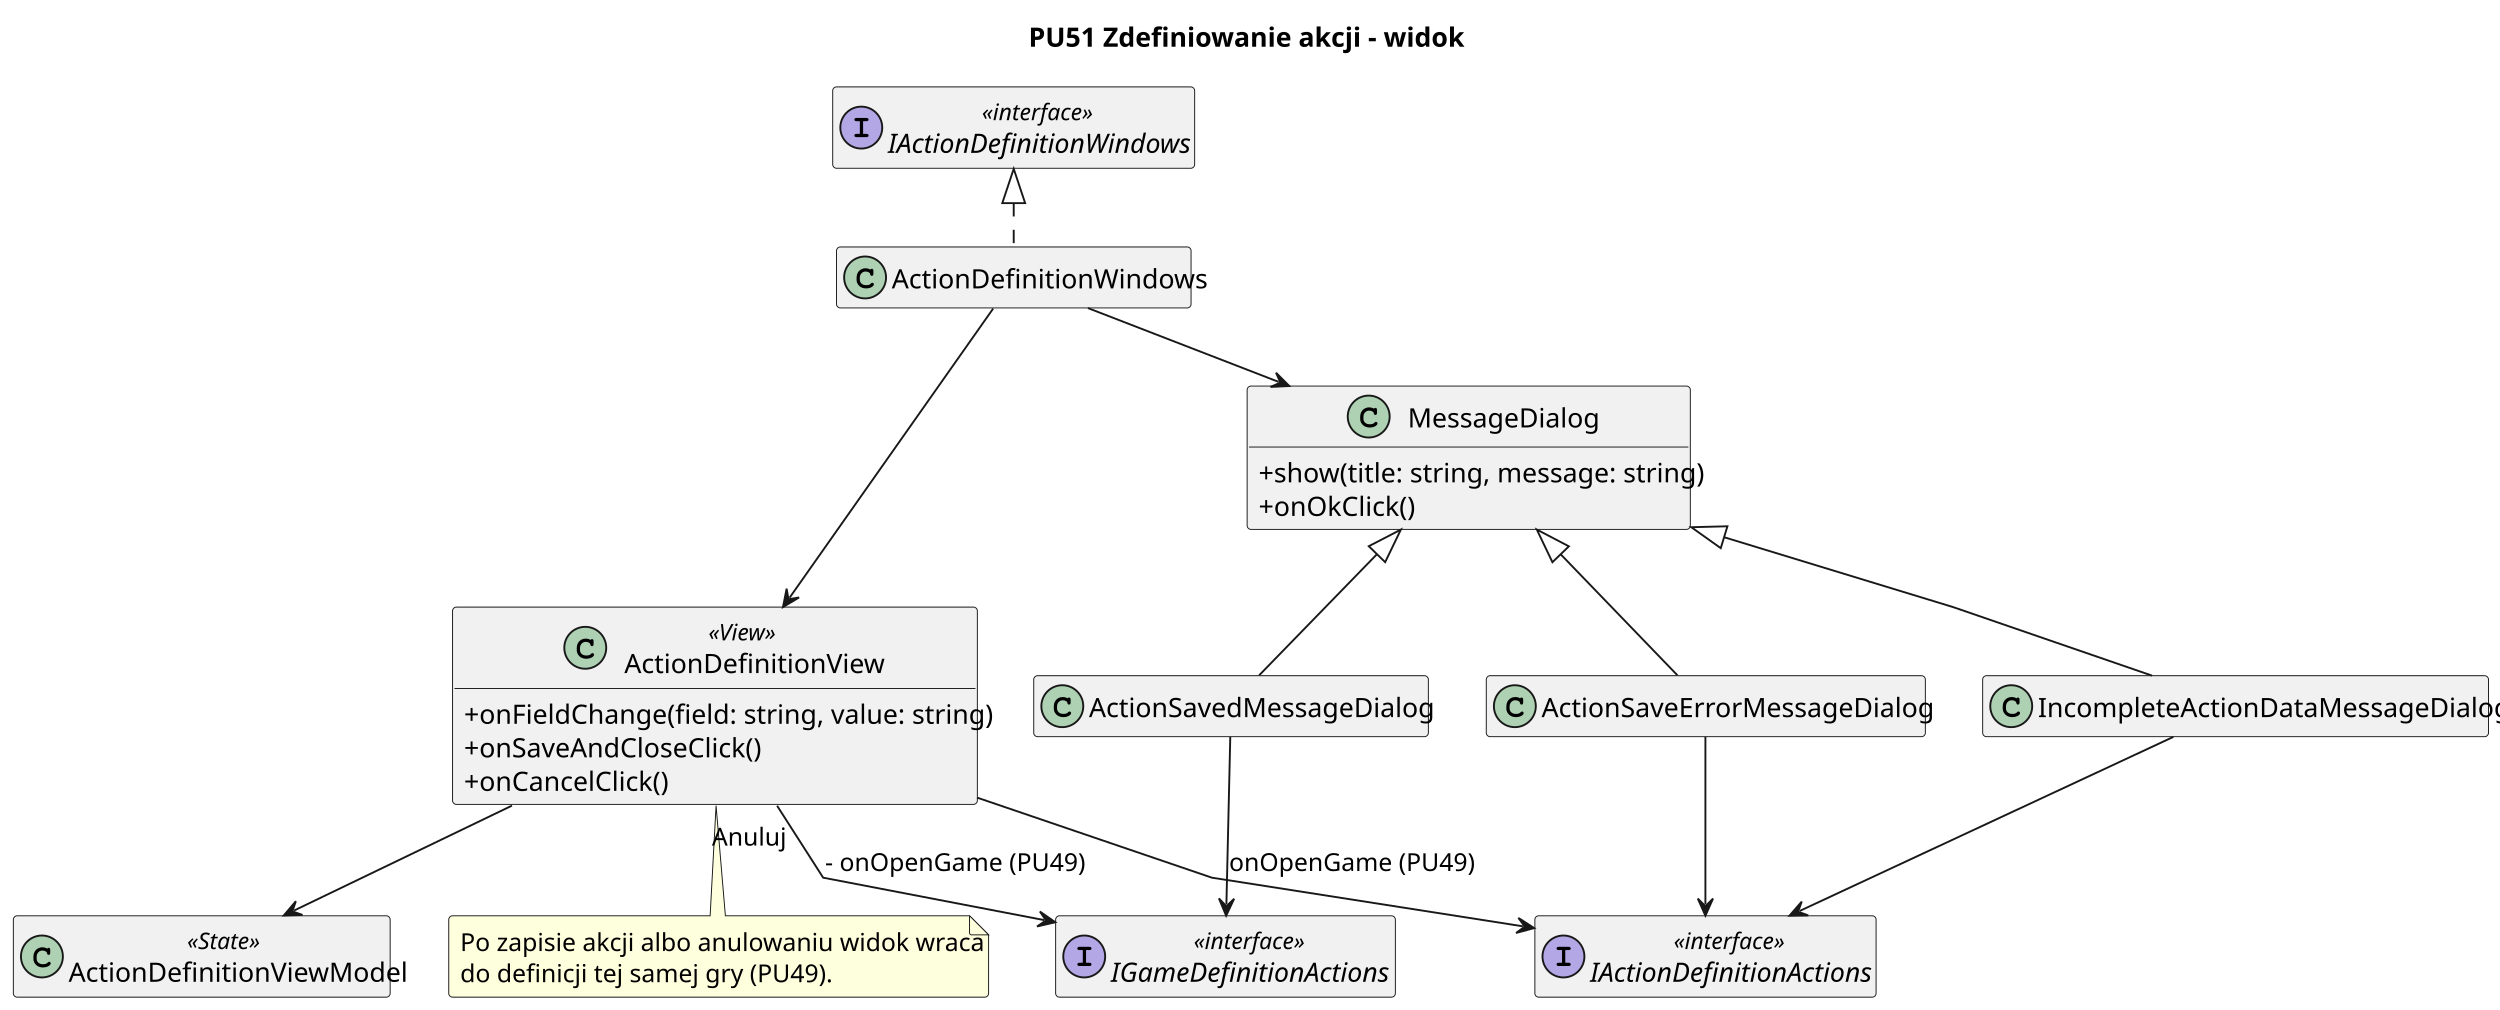
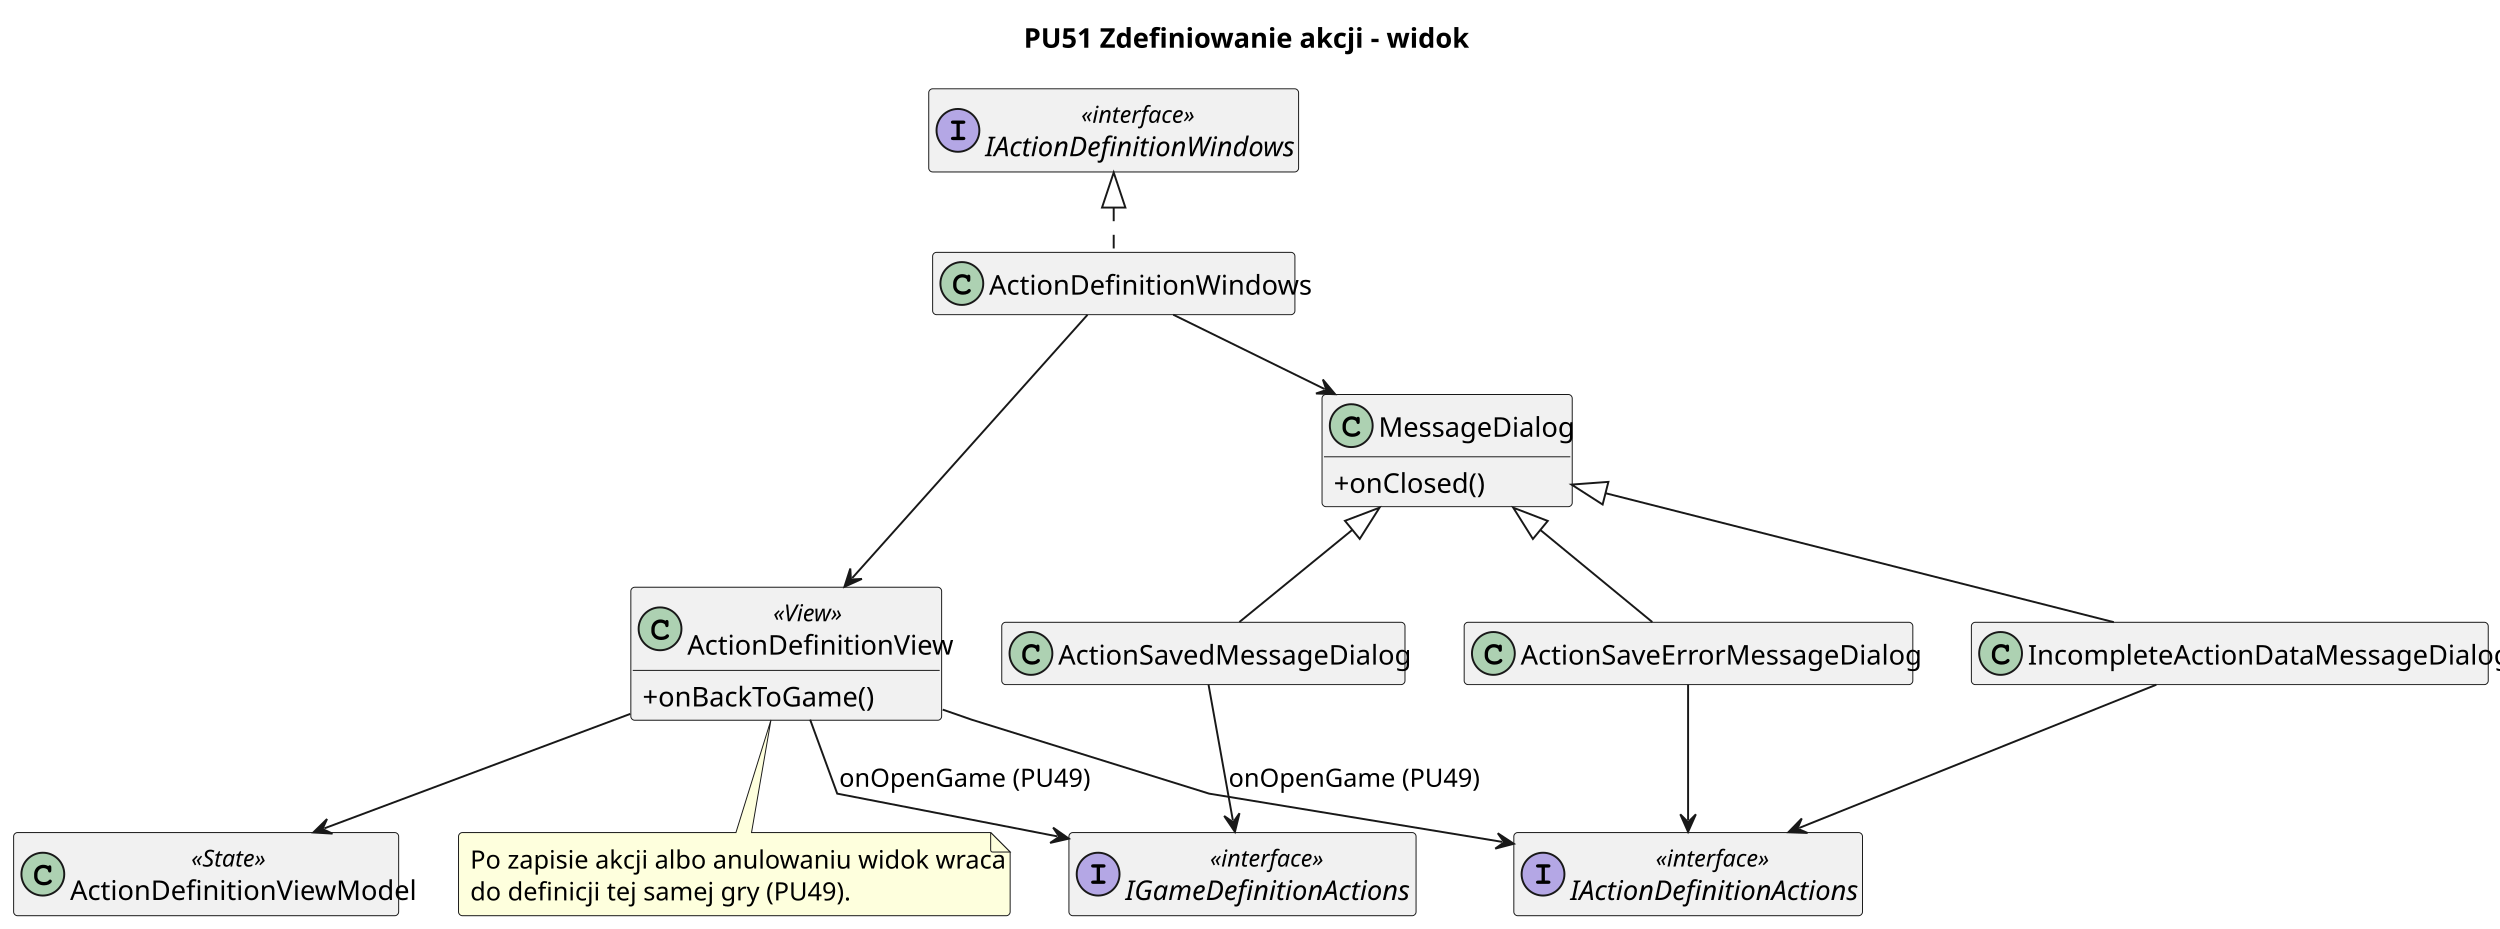
- <svg xmlns="http://www.w3.org/2000/svg" contentStyleType="text/css" data-diagram-type="CLASS" height="530px" preserveAspectRatio="none" style="width:1312px;height:530px;background:#FFFFFF;" version="1.1" viewBox="0 0 1312 530" width="1312px" zoomAndPan="magnify">
+ <svg xmlns="http://www.w3.org/2000/svg" contentStyleType="text/css" data-diagram-type="CLASS" height="477px" preserveAspectRatio="none" style="width:1284px;height:477px;background:#FFFFFF;" version="1.1" viewBox="0 0 1284 477" width="1284px" zoomAndPan="magnify">
  <defs />
  <g>
    <g class="title" data-source-line="13">
-       <text fill="#000000" font-family="sans-serif" font-size="14" font-weight="bold" lengthAdjust="spacing" textLength="219.386" x="539.788" y="24.533">PU51 Zdefiniowanie akcji - widok</text>
+       <text fill="#000000" font-family="sans-serif" font-size="14" font-weight="bold" lengthAdjust="spacing" textLength="219.386" x="525.788" y="24.533">PU51 Zdefiniowanie akcji - widok</text>
    </g>
    <g class="entity" data-qualified-name="ActionDefinitionView" data-source-line="15" id="ent0002">
-       <rect fill="#F1F1F1" height="103.531" rx="2" ry="2" style="stroke:#181818;stroke-width:0.5;" width="275.416" x="237.5" y="318.609" />
-       <ellipse cx="307.148" cy="339.961" fill="#ADD1B2" rx="11" ry="11" style="stroke:#181818;stroke-width:1;" />
-       <path d="M309.914,335.836 Q310.07,335.617 310.257,335.508 Q310.445,335.398 310.664,335.398 Q311.039,335.398 311.273,335.664 Q311.507,335.914 311.507,336.523 L311.507,337.977 Q311.507,338.586 311.273,338.852 Q311.039,339.117 310.664,339.117 Q310.32,339.117 310.117,338.914 Q309.914,338.727 309.804,338.211 Q309.757,337.852 309.57,337.664 Q309.242,337.289 308.632,337.07 Q308.023,336.852 307.398,336.852 Q306.632,336.852 305.992,337.18 Q305.367,337.508 304.867,338.258 Q304.382,339.008 304.382,340.039 L304.382,341.133 Q304.382,342.367 305.273,343.195 Q306.164,344.008 307.757,344.008 Q308.695,344.008 309.351,343.758 Q309.742,343.602 310.164,343.164 Q310.429,342.898 310.57,342.82 Q310.726,342.742 310.929,342.742 Q311.257,342.742 311.507,343.008 Q311.773,343.258 311.773,343.602 Q311.773,343.945 311.429,344.352 Q310.929,344.93 310.132,345.258 Q309.054,345.711 307.757,345.711 Q306.242,345.711 305.039,345.086 Q304.054,344.586 303.367,343.523 Q302.679,342.445 302.679,341.164 L302.679,340.008 Q302.679,338.68 303.289,337.539 Q303.914,336.383 305.007,335.773 Q306.101,335.148 307.335,335.148 Q308.07,335.148 308.71,335.32 Q309.367,335.477 309.914,335.836 Z " fill="#000000" />
-       <text fill="#000000" font-family="sans-serif" font-size="12" font-style="italic" lengthAdjust="spacing" textLength="39.357" x="371.779" y="336.066">«View»</text>
-       <text fill="#000000" font-family="sans-serif" font-size="14" lengthAdjust="spacing" textLength="127.62" x="327.648" y="353.236">ActionDefinitionView</text>
-       <line style="stroke:#181818;stroke-width:0.5;" x1="238.5" x2="511.916" y1="361.312" y2="361.312" />
-       <text fill="#000000" font-family="sans-serif" font-size="14" lengthAdjust="spacing" textLength="263.416" x="243.5" y="379.846">+onFieldChange(field: string, value: string)</text>
-       <text fill="#000000" font-family="sans-serif" font-size="14" lengthAdjust="spacing" textLength="156.017" x="243.5" y="397.455">+onSaveAndCloseClick()</text>
-       <text fill="#000000" font-family="sans-serif" font-size="14" lengthAdjust="spacing" textLength="106.982" x="243.5" y="415.065">+onCancelClick()</text>
+       <rect fill="#F1F1F1" height="68.312" rx="2" ry="2" style="stroke:#181818;stroke-width:0.5;" width="159.62" x="324" y="301.609" />
+       <ellipse cx="339" cy="322.961" fill="#ADD1B2" rx="11" ry="11" style="stroke:#181818;stroke-width:1;" />
+       <path d="M341.766,318.836 Q341.922,318.617 342.109,318.508 Q342.297,318.398 342.516,318.398 Q342.891,318.398 343.125,318.664 Q343.359,318.914 343.359,319.523 L343.359,320.977 Q343.359,321.586 343.125,321.852 Q342.891,322.117 342.516,322.117 Q342.172,322.117 341.969,321.914 Q341.766,321.727 341.656,321.211 Q341.609,320.852 341.422,320.664 Q341.094,320.289 340.484,320.07 Q339.875,319.852 339.25,319.852 Q338.484,319.852 337.844,320.18 Q337.219,320.508 336.719,321.258 Q336.234,322.008 336.234,323.039 L336.234,324.133 Q336.234,325.367 337.125,326.195 Q338.016,327.008 339.609,327.008 Q340.547,327.008 341.203,326.758 Q341.594,326.602 342.016,326.164 Q342.281,325.898 342.422,325.82 Q342.578,325.742 342.781,325.742 Q343.109,325.742 343.359,326.008 Q343.625,326.258 343.625,326.602 Q343.625,326.945 343.281,327.352 Q342.781,327.93 341.984,328.258 Q340.906,328.711 339.609,328.711 Q338.094,328.711 336.891,328.086 Q335.906,327.586 335.219,326.523 Q334.531,325.445 334.531,324.164 L334.531,323.008 Q334.531,321.68 335.141,320.539 Q335.766,319.383 336.859,318.773 Q337.953,318.148 339.188,318.148 Q339.922,318.148 340.562,318.32 Q341.219,318.477 341.766,318.836 Z " fill="#000000" />
+       <text fill="#000000" font-family="sans-serif" font-size="12" font-style="italic" lengthAdjust="spacing" textLength="39.357" x="397.131" y="319.066">«View»</text>
+       <text fill="#000000" font-family="sans-serif" font-size="14" lengthAdjust="spacing" textLength="127.62" x="353" y="336.236">ActionDefinitionView</text>
+       <line style="stroke:#181818;stroke-width:0.5;" x1="325" x2="482.62" y1="344.312" y2="344.312" />
+       <text fill="#000000" font-family="sans-serif" font-size="14" lengthAdjust="spacing" textLength="118.658" x="330" y="362.846">+onBackToGame()</text>
    </g>
-     <g class="entity" data-qualified-name="MessageDialog" data-source-line="21" id="ent0003">
-       <rect fill="#F1F1F1" height="75.219" rx="2" ry="2" style="stroke:#181818;stroke-width:0.5;" width="232.582" x="654.5" y="202.609" />
-       <ellipse cx="718.293" cy="218.609" fill="#ADD1B2" rx="11" ry="11" style="stroke:#181818;stroke-width:1;" />
-       <path d="M721.059,214.484 Q721.215,214.266 721.402,214.156 Q721.59,214.047 721.809,214.047 Q722.184,214.047 722.418,214.312 Q722.652,214.562 722.652,215.172 L722.652,216.625 Q722.652,217.234 722.418,217.5 Q722.184,217.766 721.809,217.766 Q721.465,217.766 721.262,217.562 Q721.059,217.375 720.949,216.859 Q720.902,216.5 720.715,216.312 Q720.387,215.938 719.777,215.719 Q719.168,215.5 718.543,215.5 Q717.777,215.5 717.137,215.828 Q716.512,216.156 716.012,216.906 Q715.527,217.656 715.527,218.688 L715.527,219.781 Q715.527,221.016 716.418,221.844 Q717.309,222.656 718.902,222.656 Q719.84,222.656 720.496,222.406 Q720.887,222.25 721.309,221.812 Q721.574,221.547 721.715,221.469 Q721.871,221.391 722.074,221.391 Q722.402,221.391 722.652,221.656 Q722.918,221.906 722.918,222.25 Q722.918,222.594 722.574,223 Q722.074,223.578 721.277,223.906 Q720.199,224.359 718.902,224.359 Q717.387,224.359 716.184,223.734 Q715.199,223.234 714.512,222.172 Q713.824,221.094 713.824,219.812 L713.824,218.656 Q713.824,217.328 714.434,216.188 Q715.059,215.031 716.152,214.422 Q717.246,213.797 718.481,213.797 Q719.215,213.797 719.856,213.969 Q720.512,214.125 721.059,214.484 Z " fill="#000000" />
-       <text fill="#000000" font-family="sans-serif" font-size="14" lengthAdjust="spacing" textLength="96.496" x="738.793" y="224.338">MessageDialog</text>
-       <line style="stroke:#181818;stroke-width:0.5;" x1="655.5" x2="886.082" y1="234.609" y2="234.609" />
-       <text fill="#000000" font-family="sans-serif" font-size="14" lengthAdjust="spacing" textLength="220.582" x="660.5" y="253.143">+show(title: string, message: string)</text>
-       <text fill="#000000" font-family="sans-serif" font-size="14" lengthAdjust="spacing" textLength="81.293" x="660.5" y="270.752">+onOkClick()</text>
+     <g class="entity" data-qualified-name="MessageDialog" data-source-line="19" id="ent0003">
+       <rect fill="#F1F1F1" height="57.609" rx="2" ry="2" style="stroke:#181818;stroke-width:0.5;" width="128.496" x="679" y="202.609" />
+       <ellipse cx="694" cy="218.609" fill="#ADD1B2" rx="11" ry="11" style="stroke:#181818;stroke-width:1;" />
+       <path d="M696.766,214.484 Q696.922,214.266 697.109,214.156 Q697.297,214.047 697.516,214.047 Q697.891,214.047 698.125,214.312 Q698.359,214.562 698.359,215.172 L698.359,216.625 Q698.359,217.234 698.125,217.5 Q697.891,217.766 697.516,217.766 Q697.172,217.766 696.969,217.562 Q696.766,217.375 696.656,216.859 Q696.609,216.5 696.422,216.312 Q696.094,215.938 695.484,215.719 Q694.875,215.5 694.25,215.5 Q693.484,215.5 692.844,215.828 Q692.219,216.156 691.719,216.906 Q691.234,217.656 691.234,218.688 L691.234,219.781 Q691.234,221.016 692.125,221.844 Q693.016,222.656 694.609,222.656 Q695.547,222.656 696.203,222.406 Q696.594,222.25 697.016,221.812 Q697.281,221.547 697.422,221.469 Q697.578,221.391 697.781,221.391 Q698.109,221.391 698.359,221.656 Q698.625,221.906 698.625,222.25 Q698.625,222.594 698.281,223 Q697.781,223.578 696.984,223.906 Q695.906,224.359 694.609,224.359 Q693.094,224.359 691.891,223.734 Q690.906,223.234 690.219,222.172 Q689.531,221.094 689.531,219.812 L689.531,218.656 Q689.531,217.328 690.141,216.188 Q690.766,215.031 691.859,214.422 Q692.953,213.797 694.188,213.797 Q694.922,213.797 695.562,213.969 Q696.219,214.125 696.766,214.484 Z " fill="#000000" />
+       <text fill="#000000" font-family="sans-serif" font-size="14" lengthAdjust="spacing" textLength="96.496" x="708" y="224.338">MessageDialog</text>
+       <line style="stroke:#181818;stroke-width:0.5;" x1="680" x2="806.496" y1="234.609" y2="234.609" />
+       <text fill="#000000" font-family="sans-serif" font-size="14" lengthAdjust="spacing" textLength="76.651" x="685" y="253.143">+onClosed()</text>
    </g>
-     <g class="entity" data-qualified-name="ActionSavedMessageDialog" data-source-line="26" id="ent0004">
-       <rect fill="#F1F1F1" height="32" rx="2" ry="2" style="stroke:#181818;stroke-width:0.5;" width="207.102" x="542.5" y="354.609" />
-       <ellipse cx="557.5" cy="370.609" fill="#ADD1B2" rx="11" ry="11" style="stroke:#181818;stroke-width:1;" />
-       <path d="M560.266,366.484 Q560.422,366.266 560.609,366.156 Q560.797,366.047 561.016,366.047 Q561.391,366.047 561.625,366.312 Q561.859,366.562 561.859,367.172 L561.859,368.625 Q561.859,369.234 561.625,369.5 Q561.391,369.766 561.016,369.766 Q560.672,369.766 560.469,369.562 Q560.266,369.375 560.156,368.859 Q560.109,368.5 559.922,368.312 Q559.594,367.938 558.984,367.719 Q558.375,367.5 557.75,367.5 Q556.984,367.5 556.344,367.828 Q555.719,368.156 555.219,368.906 Q554.734,369.656 554.734,370.688 L554.734,371.781 Q554.734,373.016 555.625,373.844 Q556.516,374.656 558.109,374.656 Q559.047,374.656 559.703,374.406 Q560.094,374.25 560.516,373.812 Q560.781,373.547 560.922,373.469 Q561.078,373.391 561.281,373.391 Q561.609,373.391 561.859,373.656 Q562.125,373.906 562.125,374.25 Q562.125,374.594 561.781,375 Q561.281,375.578 560.484,375.906 Q559.406,376.359 558.109,376.359 Q556.594,376.359 555.391,375.734 Q554.406,375.234 553.719,374.172 Q553.031,373.094 553.031,371.812 L553.031,370.656 Q553.031,369.328 553.641,368.188 Q554.266,367.031 555.359,366.422 Q556.453,365.797 557.688,365.797 Q558.422,365.797 559.062,365.969 Q559.719,366.125 560.266,366.484 Z " fill="#000000" />
-       <text fill="#000000" font-family="sans-serif" font-size="14" lengthAdjust="spacing" textLength="175.102" x="571.5" y="376.338">ActionSavedMessageDialog</text>
+     <g class="entity" data-qualified-name="ActionSavedMessageDialog" data-source-line="23" id="ent0004">
+       <rect fill="#F1F1F1" height="32" rx="2" ry="2" style="stroke:#181818;stroke-width:0.5;" width="207.102" x="514.5" y="319.609" />
+       <ellipse cx="529.5" cy="335.609" fill="#ADD1B2" rx="11" ry="11" style="stroke:#181818;stroke-width:1;" />
+       <path d="M532.266,331.484 Q532.422,331.266 532.609,331.156 Q532.797,331.047 533.016,331.047 Q533.391,331.047 533.625,331.312 Q533.859,331.562 533.859,332.172 L533.859,333.625 Q533.859,334.234 533.625,334.5 Q533.391,334.766 533.016,334.766 Q532.672,334.766 532.469,334.562 Q532.266,334.375 532.156,333.859 Q532.109,333.5 531.922,333.312 Q531.594,332.938 530.984,332.719 Q530.375,332.5 529.75,332.5 Q528.984,332.5 528.344,332.828 Q527.719,333.156 527.219,333.906 Q526.734,334.656 526.734,335.688 L526.734,336.781 Q526.734,338.016 527.625,338.844 Q528.516,339.656 530.109,339.656 Q531.047,339.656 531.703,339.406 Q532.094,339.25 532.516,338.812 Q532.781,338.547 532.922,338.469 Q533.078,338.391 533.281,338.391 Q533.609,338.391 533.859,338.656 Q534.125,338.906 534.125,339.25 Q534.125,339.594 533.781,340 Q533.281,340.578 532.484,340.906 Q531.406,341.359 530.109,341.359 Q528.594,341.359 527.391,340.734 Q526.406,340.234 525.719,339.172 Q525.031,338.094 525.031,336.812 L525.031,335.656 Q525.031,334.328 525.641,333.188 Q526.266,332.031 527.359,331.422 Q528.453,330.797 529.688,330.797 Q530.422,330.797 531.062,330.969 Q531.719,331.125 532.266,331.484 Z " fill="#000000" />
+       <text fill="#000000" font-family="sans-serif" font-size="14" lengthAdjust="spacing" textLength="175.102" x="543.5" y="341.338">ActionSavedMessageDialog</text>
    </g>
-     <g class="entity" data-qualified-name="IncompleteActionDataMessageDialog" data-source-line="27" id="ent0005">
-       <rect fill="#F1F1F1" height="32" rx="2" ry="2" style="stroke:#181818;stroke-width:0.5;" width="265.461" x="1040.5" y="354.609" />
-       <ellipse cx="1055.5" cy="370.609" fill="#ADD1B2" rx="11" ry="11" style="stroke:#181818;stroke-width:1;" />
-       <path d="M1058.266,366.484 Q1058.422,366.266 1058.609,366.156 Q1058.797,366.047 1059.016,366.047 Q1059.391,366.047 1059.625,366.312 Q1059.859,366.562 1059.859,367.172 L1059.859,368.625 Q1059.859,369.234 1059.625,369.5 Q1059.391,369.766 1059.016,369.766 Q1058.672,369.766 1058.469,369.562 Q1058.266,369.375 1058.156,368.859 Q1058.109,368.5 1057.922,368.312 Q1057.594,367.938 1056.984,367.719 Q1056.375,367.5 1055.75,367.5 Q1054.984,367.5 1054.344,367.828 Q1053.719,368.156 1053.219,368.906 Q1052.734,369.656 1052.734,370.688 L1052.734,371.781 Q1052.734,373.016 1053.625,373.844 Q1054.516,374.656 1056.109,374.656 Q1057.047,374.656 1057.703,374.406 Q1058.094,374.25 1058.516,373.812 Q1058.781,373.547 1058.922,373.469 Q1059.078,373.391 1059.281,373.391 Q1059.609,373.391 1059.859,373.656 Q1060.125,373.906 1060.125,374.25 Q1060.125,374.594 1059.781,375 Q1059.281,375.578 1058.484,375.906 Q1057.406,376.359 1056.109,376.359 Q1054.594,376.359 1053.391,375.734 Q1052.406,375.234 1051.719,374.172 Q1051.031,373.094 1051.031,371.812 L1051.031,370.656 Q1051.031,369.328 1051.641,368.188 Q1052.266,367.031 1053.359,366.422 Q1054.453,365.797 1055.688,365.797 Q1056.422,365.797 1057.062,365.969 Q1057.719,366.125 1058.266,366.484 Z " fill="#000000" />
-       <text fill="#000000" font-family="sans-serif" font-size="14" lengthAdjust="spacing" textLength="233.461" x="1069.5" y="376.338">IncompleteActionDataMessageDialog</text>
+     <g class="entity" data-qualified-name="IncompleteActionDataMessageDialog" data-source-line="24" id="ent0005">
+       <rect fill="#F1F1F1" height="32" rx="2" ry="2" style="stroke:#181818;stroke-width:0.5;" width="265.461" x="1012.5" y="319.609" />
+       <ellipse cx="1027.5" cy="335.609" fill="#ADD1B2" rx="11" ry="11" style="stroke:#181818;stroke-width:1;" />
+       <path d="M1030.266,331.484 Q1030.422,331.266 1030.609,331.156 Q1030.797,331.047 1031.016,331.047 Q1031.391,331.047 1031.625,331.312 Q1031.859,331.562 1031.859,332.172 L1031.859,333.625 Q1031.859,334.234 1031.625,334.5 Q1031.391,334.766 1031.016,334.766 Q1030.672,334.766 1030.469,334.562 Q1030.266,334.375 1030.156,333.859 Q1030.109,333.5 1029.922,333.312 Q1029.594,332.938 1028.984,332.719 Q1028.375,332.5 1027.75,332.5 Q1026.984,332.5 1026.344,332.828 Q1025.719,333.156 1025.219,333.906 Q1024.734,334.656 1024.734,335.688 L1024.734,336.781 Q1024.734,338.016 1025.625,338.844 Q1026.516,339.656 1028.109,339.656 Q1029.047,339.656 1029.703,339.406 Q1030.094,339.25 1030.516,338.812 Q1030.781,338.547 1030.922,338.469 Q1031.078,338.391 1031.281,338.391 Q1031.609,338.391 1031.859,338.656 Q1032.125,338.906 1032.125,339.25 Q1032.125,339.594 1031.781,340 Q1031.281,340.578 1030.484,340.906 Q1029.406,341.359 1028.109,341.359 Q1026.594,341.359 1025.391,340.734 Q1024.406,340.234 1023.719,339.172 Q1023.031,338.094 1023.031,336.812 L1023.031,335.656 Q1023.031,334.328 1023.641,333.188 Q1024.266,332.031 1025.359,331.422 Q1026.453,330.797 1027.688,330.797 Q1028.422,330.797 1029.062,330.969 Q1029.719,331.125 1030.266,331.484 Z " fill="#000000" />
+       <text fill="#000000" font-family="sans-serif" font-size="14" lengthAdjust="spacing" textLength="233.461" x="1041.5" y="341.338">IncompleteActionDataMessageDialog</text>
    </g>
-     <g class="entity" data-qualified-name="ActionSaveErrorMessageDialog" data-source-line="28" id="ent0006">
-       <rect fill="#F1F1F1" height="32" rx="2" ry="2" style="stroke:#181818;stroke-width:0.5;" width="230.427" x="780" y="354.609" />
-       <ellipse cx="795" cy="370.609" fill="#ADD1B2" rx="11" ry="11" style="stroke:#181818;stroke-width:1;" />
-       <path d="M797.766,366.484 Q797.922,366.266 798.109,366.156 Q798.297,366.047 798.516,366.047 Q798.891,366.047 799.125,366.312 Q799.359,366.562 799.359,367.172 L799.359,368.625 Q799.359,369.234 799.125,369.5 Q798.891,369.766 798.516,369.766 Q798.172,369.766 797.969,369.562 Q797.766,369.375 797.656,368.859 Q797.609,368.5 797.422,368.312 Q797.094,367.938 796.484,367.719 Q795.875,367.5 795.25,367.5 Q794.484,367.5 793.844,367.828 Q793.219,368.156 792.719,368.906 Q792.234,369.656 792.234,370.688 L792.234,371.781 Q792.234,373.016 793.125,373.844 Q794.016,374.656 795.609,374.656 Q796.547,374.656 797.203,374.406 Q797.594,374.25 798.016,373.812 Q798.281,373.547 798.422,373.469 Q798.578,373.391 798.781,373.391 Q799.109,373.391 799.359,373.656 Q799.625,373.906 799.625,374.25 Q799.625,374.594 799.281,375 Q798.781,375.578 797.984,375.906 Q796.906,376.359 795.609,376.359 Q794.094,376.359 792.891,375.734 Q791.906,375.234 791.219,374.172 Q790.531,373.094 790.531,371.812 L790.531,370.656 Q790.531,369.328 791.141,368.188 Q791.766,367.031 792.859,366.422 Q793.953,365.797 795.188,365.797 Q795.922,365.797 796.562,365.969 Q797.219,366.125 797.766,366.484 Z " fill="#000000" />
-       <text fill="#000000" font-family="sans-serif" font-size="14" lengthAdjust="spacing" textLength="198.427" x="809" y="376.338">ActionSaveErrorMessageDialog</text>
+     <g class="entity" data-qualified-name="ActionSaveErrorMessageDialog" data-source-line="25" id="ent0006">
+       <rect fill="#F1F1F1" height="32" rx="2" ry="2" style="stroke:#181818;stroke-width:0.5;" width="230.427" x="752" y="319.609" />
+       <ellipse cx="767" cy="335.609" fill="#ADD1B2" rx="11" ry="11" style="stroke:#181818;stroke-width:1;" />
+       <path d="M769.766,331.484 Q769.922,331.266 770.109,331.156 Q770.297,331.047 770.516,331.047 Q770.891,331.047 771.125,331.312 Q771.359,331.562 771.359,332.172 L771.359,333.625 Q771.359,334.234 771.125,334.5 Q770.891,334.766 770.516,334.766 Q770.172,334.766 769.969,334.562 Q769.766,334.375 769.656,333.859 Q769.609,333.5 769.422,333.312 Q769.094,332.938 768.484,332.719 Q767.875,332.5 767.25,332.5 Q766.484,332.5 765.844,332.828 Q765.219,333.156 764.719,333.906 Q764.234,334.656 764.234,335.688 L764.234,336.781 Q764.234,338.016 765.125,338.844 Q766.016,339.656 767.609,339.656 Q768.547,339.656 769.203,339.406 Q769.594,339.25 770.016,338.812 Q770.281,338.547 770.422,338.469 Q770.578,338.391 770.781,338.391 Q771.109,338.391 771.359,338.656 Q771.625,338.906 771.625,339.25 Q771.625,339.594 771.281,340 Q770.781,340.578 769.984,340.906 Q768.906,341.359 767.609,341.359 Q766.094,341.359 764.891,340.734 Q763.906,340.234 763.219,339.172 Q762.531,338.094 762.531,336.812 L762.531,335.656 Q762.531,334.328 763.141,333.188 Q763.766,332.031 764.859,331.422 Q765.953,330.797 767.188,330.797 Q767.922,330.797 768.562,330.969 Q769.219,331.125 769.766,331.484 Z " fill="#000000" />
+       <text fill="#000000" font-family="sans-serif" font-size="14" lengthAdjust="spacing" textLength="198.427" x="781" y="341.338">ActionSaveErrorMessageDialog</text>
    </g>
-     <g class="entity" data-qualified-name="ActionDefinitionWindows" data-source-line="34" id="ent0013">
-       <rect fill="#F1F1F1" height="32" rx="2" ry="2" style="stroke:#181818;stroke-width:0.5;" width="186.068" x="439" y="129.609" />
-       <ellipse cx="454" cy="145.609" fill="#ADD1B2" rx="11" ry="11" style="stroke:#181818;stroke-width:1;" />
-       <path d="M456.766,141.484 Q456.922,141.266 457.109,141.156 Q457.297,141.047 457.516,141.047 Q457.891,141.047 458.125,141.312 Q458.359,141.562 458.359,142.172 L458.359,143.625 Q458.359,144.234 458.125,144.5 Q457.891,144.766 457.516,144.766 Q457.172,144.766 456.969,144.562 Q456.766,144.375 456.656,143.859 Q456.609,143.5 456.422,143.312 Q456.094,142.938 455.484,142.719 Q454.875,142.5 454.25,142.5 Q453.484,142.5 452.844,142.828 Q452.219,143.156 451.719,143.906 Q451.234,144.656 451.234,145.688 L451.234,146.781 Q451.234,148.016 452.125,148.844 Q453.016,149.656 454.609,149.656 Q455.547,149.656 456.203,149.406 Q456.594,149.25 457.016,148.812 Q457.281,148.547 457.422,148.469 Q457.578,148.391 457.781,148.391 Q458.109,148.391 458.359,148.656 Q458.625,148.906 458.625,149.25 Q458.625,149.594 458.281,150 Q457.781,150.578 456.984,150.906 Q455.906,151.359 454.609,151.359 Q453.094,151.359 451.891,150.734 Q450.906,150.234 450.219,149.172 Q449.531,148.094 449.531,146.812 L449.531,145.656 Q449.531,144.328 450.141,143.188 Q450.766,142.031 451.859,141.422 Q452.953,140.797 454.188,140.797 Q454.922,140.797 455.562,140.969 Q456.219,141.125 456.766,141.484 Z " fill="#000000" />
-       <text fill="#000000" font-family="sans-serif" font-size="14" lengthAdjust="spacing" textLength="154.068" x="468" y="151.338">ActionDefinitionWindows</text>
+     <g class="entity" data-qualified-name="ActionDefinitionWindows" data-source-line="31" id="ent0013">
+       <rect fill="#F1F1F1" height="32" rx="2" ry="2" style="stroke:#181818;stroke-width:0.5;" width="186.068" x="479" y="129.609" />
+       <ellipse cx="494" cy="145.609" fill="#ADD1B2" rx="11" ry="11" style="stroke:#181818;stroke-width:1;" />
+       <path d="M496.766,141.484 Q496.922,141.266 497.109,141.156 Q497.297,141.047 497.516,141.047 Q497.891,141.047 498.125,141.312 Q498.359,141.562 498.359,142.172 L498.359,143.625 Q498.359,144.234 498.125,144.5 Q497.891,144.766 497.516,144.766 Q497.172,144.766 496.969,144.562 Q496.766,144.375 496.656,143.859 Q496.609,143.5 496.422,143.312 Q496.094,142.938 495.484,142.719 Q494.875,142.5 494.25,142.5 Q493.484,142.5 492.844,142.828 Q492.219,143.156 491.719,143.906 Q491.234,144.656 491.234,145.688 L491.234,146.781 Q491.234,148.016 492.125,148.844 Q493.016,149.656 494.609,149.656 Q495.547,149.656 496.203,149.406 Q496.594,149.25 497.016,148.812 Q497.281,148.547 497.422,148.469 Q497.578,148.391 497.781,148.391 Q498.109,148.391 498.359,148.656 Q498.625,148.906 498.625,149.25 Q498.625,149.594 498.281,150 Q497.781,150.578 496.984,150.906 Q495.906,151.359 494.609,151.359 Q493.094,151.359 491.891,150.734 Q490.906,150.234 490.219,149.172 Q489.531,148.094 489.531,146.812 L489.531,145.656 Q489.531,144.328 490.141,143.188 Q490.766,142.031 491.859,141.422 Q492.953,140.797 494.188,140.797 Q494.922,140.797 495.562,140.969 Q496.219,141.125 496.766,141.484 Z " fill="#000000" />
+       <text fill="#000000" font-family="sans-serif" font-size="14" lengthAdjust="spacing" textLength="154.068" x="508" y="151.338">ActionDefinitionWindows</text>
    </g>
-     <g class="entity" data-qualified-name="IActionDefinitionWindows" data-source-line="35" id="ent0014">
-       <rect fill="#F1F1F1" height="42.703" rx="2" ry="2" style="stroke:#181818;stroke-width:0.5;" width="189.958" x="437" y="45.609" />
-       <ellipse cx="452" cy="66.961" fill="#B4A7E5" rx="11" ry="11" style="stroke:#181818;stroke-width:1;" />
-       <path d="M452.953,63.602 L452.953,70.258 L454.672,70.258 Q455.281,70.258 455.547,70.492 Q455.812,70.727 455.812,71.117 Q455.812,71.492 455.547,71.727 Q455.281,71.961 454.672,71.961 L449.531,71.961 Q448.922,71.961 448.656,71.727 Q448.391,71.492 448.391,71.102 Q448.391,70.727 448.656,70.492 Q448.922,70.258 449.531,70.258 L451.25,70.258 L451.25,63.602 L449.531,63.602 Q448.922,63.602 448.656,63.367 Q448.391,63.133 448.391,62.742 Q448.391,62.367 448.656,62.133 Q448.922,61.898 449.531,61.898 L454.672,61.898 Q455.281,61.898 455.547,62.133 Q455.812,62.367 455.812,62.742 Q455.812,63.133 455.547,63.367 Q455.281,63.602 454.672,63.602 L452.953,63.602 Z " fill="#000000" />
-       <text fill="#000000" font-family="sans-serif" font-size="12" font-style="italic" lengthAdjust="spacing" textLength="59.373" x="515.293" y="63.066">«interface»</text>
-       <text fill="#000000" font-family="sans-serif" font-size="14" font-style="italic" lengthAdjust="spacing" textLength="157.958" x="466" y="80.236">IActionDefinitionWindows</text>
+     <g class="entity" data-qualified-name="IActionDefinitionWindows" data-source-line="32" id="ent0014">
+       <rect fill="#F1F1F1" height="42.703" rx="2" ry="2" style="stroke:#181818;stroke-width:0.5;" width="189.958" x="477" y="45.609" />
+       <ellipse cx="492" cy="66.961" fill="#B4A7E5" rx="11" ry="11" style="stroke:#181818;stroke-width:1;" />
+       <path d="M492.953,63.602 L492.953,70.258 L494.672,70.258 Q495.281,70.258 495.547,70.492 Q495.812,70.727 495.812,71.117 Q495.812,71.492 495.547,71.727 Q495.281,71.961 494.672,71.961 L489.531,71.961 Q488.922,71.961 488.656,71.727 Q488.391,71.492 488.391,71.102 Q488.391,70.727 488.656,70.492 Q488.922,70.258 489.531,70.258 L491.25,70.258 L491.25,63.602 L489.531,63.602 Q488.922,63.602 488.656,63.367 Q488.391,63.133 488.391,62.742 Q488.391,62.367 488.656,62.133 Q488.922,61.898 489.531,61.898 L494.672,61.898 Q495.281,61.898 495.547,62.133 Q495.812,62.367 495.812,62.742 Q495.812,63.133 495.547,63.367 Q495.281,63.602 494.672,63.602 L492.953,63.602 Z " fill="#000000" />
+       <text fill="#000000" font-family="sans-serif" font-size="12" font-style="italic" lengthAdjust="spacing" textLength="59.373" x="555.293" y="63.066">«interface»</text>
+       <text fill="#000000" font-family="sans-serif" font-size="14" font-style="italic" lengthAdjust="spacing" textLength="157.958" x="506" y="80.236">IActionDefinitionWindows</text>
    </g>
-     <g class="entity" data-qualified-name="IActionDefinitionActions" data-source-line="36" id="ent0015">
-       <rect fill="#F1F1F1" height="42.703" rx="2" ry="2" style="stroke:#181818;stroke-width:0.5;" width="179.075" x="805.5" y="480.609" />
-       <ellipse cx="820.5" cy="501.961" fill="#B4A7E5" rx="11" ry="11" style="stroke:#181818;stroke-width:1;" />
-       <path d="M821.453,498.602 L821.453,505.258 L823.172,505.258 Q823.781,505.258 824.047,505.492 Q824.312,505.727 824.312,506.117 Q824.312,506.492 824.047,506.727 Q823.781,506.961 823.172,506.961 L818.031,506.961 Q817.422,506.961 817.156,506.727 Q816.891,506.492 816.891,506.102 Q816.891,505.727 817.156,505.492 Q817.422,505.258 818.031,505.258 L819.75,505.258 L819.75,498.602 L818.031,498.602 Q817.422,498.602 817.156,498.367 Q816.891,498.133 816.891,497.742 Q816.891,497.367 817.156,497.133 Q817.422,496.898 818.031,496.898 L823.172,496.898 Q823.781,496.898 824.047,497.133 Q824.312,497.367 824.312,497.742 Q824.312,498.133 824.047,498.367 Q823.781,498.602 823.172,498.602 L821.453,498.602 Z " fill="#000000" />
-       <text fill="#000000" font-family="sans-serif" font-size="12" font-style="italic" lengthAdjust="spacing" textLength="59.373" x="878.351" y="498.066">«interface»</text>
-       <text fill="#000000" font-family="sans-serif" font-size="14" font-style="italic" lengthAdjust="spacing" textLength="147.075" x="834.5" y="515.236">IActionDefinitionActions</text>
+     <g class="entity" data-qualified-name="IActionDefinitionActions" data-source-line="33" id="ent0015">
+       <rect fill="#F1F1F1" height="42.703" rx="2" ry="2" style="stroke:#181818;stroke-width:0.5;" width="179.075" x="777.5" y="427.609" />
+       <ellipse cx="792.5" cy="448.961" fill="#B4A7E5" rx="11" ry="11" style="stroke:#181818;stroke-width:1;" />
+       <path d="M793.453,445.602 L793.453,452.258 L795.172,452.258 Q795.781,452.258 796.047,452.492 Q796.312,452.727 796.312,453.117 Q796.312,453.492 796.047,453.727 Q795.781,453.961 795.172,453.961 L790.031,453.961 Q789.422,453.961 789.156,453.727 Q788.891,453.492 788.891,453.102 Q788.891,452.727 789.156,452.492 Q789.422,452.258 790.031,452.258 L791.75,452.258 L791.75,445.602 L790.031,445.602 Q789.422,445.602 789.156,445.367 Q788.891,445.133 788.891,444.742 Q788.891,444.367 789.156,444.133 Q789.422,443.898 790.031,443.898 L795.172,443.898 Q795.781,443.898 796.047,444.133 Q796.312,444.367 796.312,444.742 Q796.312,445.133 796.047,445.367 Q795.781,445.602 795.172,445.602 L793.453,445.602 Z " fill="#000000" />
+       <text fill="#000000" font-family="sans-serif" font-size="12" font-style="italic" lengthAdjust="spacing" textLength="59.373" x="850.351" y="445.066">«interface»</text>
+       <text fill="#000000" font-family="sans-serif" font-size="14" font-style="italic" lengthAdjust="spacing" textLength="147.075" x="806.5" y="462.236">IActionDefinitionActions</text>
    </g>
-     <g class="entity" data-qualified-name="ActionDefinitionViewModel" data-source-line="37" id="ent0016">
-       <rect fill="#F1F1F1" height="42.703" rx="2" ry="2" style="stroke:#181818;stroke-width:0.5;" width="197.751" x="7" y="480.609" />
-       <ellipse cx="22" cy="501.961" fill="#ADD1B2" rx="11" ry="11" style="stroke:#181818;stroke-width:1;" />
-       <path d="M24.766,497.836 Q24.922,497.617 25.109,497.508 Q25.297,497.398 25.516,497.398 Q25.891,497.398 26.125,497.664 Q26.359,497.914 26.359,498.523 L26.359,499.977 Q26.359,500.586 26.125,500.852 Q25.891,501.117 25.516,501.117 Q25.172,501.117 24.969,500.914 Q24.766,500.727 24.656,500.211 Q24.609,499.852 24.422,499.664 Q24.094,499.289 23.484,499.07 Q22.875,498.852 22.25,498.852 Q21.484,498.852 20.844,499.18 Q20.219,499.508 19.719,500.258 Q19.234,501.008 19.234,502.039 L19.234,503.133 Q19.234,504.367 20.125,505.195 Q21.016,506.008 22.609,506.008 Q23.547,506.008 24.203,505.758 Q24.594,505.602 25.016,505.164 Q25.281,504.898 25.422,504.82 Q25.578,504.742 25.781,504.742 Q26.109,504.742 26.359,505.008 Q26.625,505.258 26.625,505.602 Q26.625,505.945 26.281,506.352 Q25.781,506.93 24.984,507.258 Q23.906,507.711 22.609,507.711 Q21.094,507.711 19.891,507.086 Q18.906,506.586 18.219,505.523 Q17.531,504.445 17.531,503.164 L17.531,502.008 Q17.531,500.68 18.141,499.539 Q18.766,498.383 19.859,497.773 Q20.953,497.148 22.188,497.148 Q22.922,497.148 23.562,497.32 Q24.219,497.477 24.766,497.836 Z " fill="#000000" />
-       <text fill="#000000" font-family="sans-serif" font-size="12" font-style="italic" lengthAdjust="spacing" textLength="41.367" x="98.192" y="498.066">«State»</text>
-       <text fill="#000000" font-family="sans-serif" font-size="14" lengthAdjust="spacing" textLength="165.751" x="36" y="515.236">ActionDefinitionViewModel</text>
+     <g class="entity" data-qualified-name="ActionDefinitionViewModel" data-source-line="34" id="ent0016">
+       <rect fill="#F1F1F1" height="42.703" rx="2" ry="2" style="stroke:#181818;stroke-width:0.5;" width="197.751" x="7" y="427.609" />
+       <ellipse cx="22" cy="448.961" fill="#ADD1B2" rx="11" ry="11" style="stroke:#181818;stroke-width:1;" />
+       <path d="M24.766,444.836 Q24.922,444.617 25.109,444.508 Q25.297,444.398 25.516,444.398 Q25.891,444.398 26.125,444.664 Q26.359,444.914 26.359,445.523 L26.359,446.977 Q26.359,447.586 26.125,447.852 Q25.891,448.117 25.516,448.117 Q25.172,448.117 24.969,447.914 Q24.766,447.727 24.656,447.211 Q24.609,446.852 24.422,446.664 Q24.094,446.289 23.484,446.07 Q22.875,445.852 22.25,445.852 Q21.484,445.852 20.844,446.18 Q20.219,446.508 19.719,447.258 Q19.234,448.008 19.234,449.039 L19.234,450.133 Q19.234,451.367 20.125,452.195 Q21.016,453.008 22.609,453.008 Q23.547,453.008 24.203,452.758 Q24.594,452.602 25.016,452.164 Q25.281,451.898 25.422,451.82 Q25.578,451.742 25.781,451.742 Q26.109,451.742 26.359,452.008 Q26.625,452.258 26.625,452.602 Q26.625,452.945 26.281,453.352 Q25.781,453.93 24.984,454.258 Q23.906,454.711 22.609,454.711 Q21.094,454.711 19.891,454.086 Q18.906,453.586 18.219,452.523 Q17.531,451.445 17.531,450.164 L17.531,449.008 Q17.531,447.68 18.141,446.539 Q18.766,445.383 19.859,444.773 Q20.953,444.148 22.188,444.148 Q22.922,444.148 23.562,444.32 Q24.219,444.477 24.766,444.836 Z " fill="#000000" />
+       <text fill="#000000" font-family="sans-serif" font-size="12" font-style="italic" lengthAdjust="spacing" textLength="41.367" x="98.192" y="445.066">«State»</text>
+       <text fill="#000000" font-family="sans-serif" font-size="14" lengthAdjust="spacing" textLength="165.751" x="36" y="462.236">ActionDefinitionViewModel</text>
    </g>
-     <g class="entity" data-qualified-name="IGameDefinitionActions" data-source-line="38" id="ent0017">
-       <rect fill="#F1F1F1" height="42.703" rx="2" ry="2" style="stroke:#181818;stroke-width:0.5;" width="178.289" x="554" y="480.609" />
-       <ellipse cx="569" cy="501.961" fill="#B4A7E5" rx="11" ry="11" style="stroke:#181818;stroke-width:1;" />
-       <path d="M569.953,498.602 L569.953,505.258 L571.672,505.258 Q572.281,505.258 572.547,505.492 Q572.812,505.727 572.812,506.117 Q572.812,506.492 572.547,506.727 Q572.281,506.961 571.672,506.961 L566.531,506.961 Q565.922,506.961 565.656,506.727 Q565.391,506.492 565.391,506.102 Q565.391,505.727 565.656,505.492 Q565.922,505.258 566.531,505.258 L568.25,505.258 L568.25,498.602 L566.531,498.602 Q565.922,498.602 565.656,498.367 Q565.391,498.133 565.391,497.742 Q565.391,497.367 565.656,497.133 Q565.922,496.898 566.531,496.898 L571.672,496.898 Q572.281,496.898 572.547,497.133 Q572.812,497.367 572.812,497.742 Q572.812,498.133 572.547,498.367 Q572.281,498.602 571.672,498.602 L569.953,498.602 Z " fill="#000000" />
-       <text fill="#000000" font-family="sans-serif" font-size="12" font-style="italic" lengthAdjust="spacing" textLength="59.373" x="626.458" y="498.066">«interface»</text>
-       <text fill="#000000" font-family="sans-serif" font-size="14" font-style="italic" lengthAdjust="spacing" textLength="146.289" x="583" y="515.236">IGameDefinitionActions</text>
+     <g class="entity" data-qualified-name="IGameDefinitionActions" data-source-line="35" id="ent0017">
+       <rect fill="#F1F1F1" height="42.703" rx="2" ry="2" style="stroke:#181818;stroke-width:0.5;" width="178.289" x="549" y="427.609" />
+       <ellipse cx="564" cy="448.961" fill="#B4A7E5" rx="11" ry="11" style="stroke:#181818;stroke-width:1;" />
+       <path d="M564.953,445.602 L564.953,452.258 L566.672,452.258 Q567.281,452.258 567.547,452.492 Q567.812,452.727 567.812,453.117 Q567.812,453.492 567.547,453.727 Q567.281,453.961 566.672,453.961 L561.531,453.961 Q560.922,453.961 560.656,453.727 Q560.391,453.492 560.391,453.102 Q560.391,452.727 560.656,452.492 Q560.922,452.258 561.531,452.258 L563.25,452.258 L563.25,445.602 L561.531,445.602 Q560.922,445.602 560.656,445.367 Q560.391,445.133 560.391,444.742 Q560.391,444.367 560.656,444.133 Q560.922,443.898 561.531,443.898 L566.672,443.898 Q567.281,443.898 567.547,444.133 Q567.812,444.367 567.812,444.742 Q567.812,445.133 567.547,445.367 Q567.281,445.602 566.672,445.602 L564.953,445.602 Z " fill="#000000" />
+       <text fill="#000000" font-family="sans-serif" font-size="12" font-style="italic" lengthAdjust="spacing" textLength="59.373" x="621.458" y="445.066">«interface»</text>
+       <text fill="#000000" font-family="sans-serif" font-size="14" font-style="italic" lengthAdjust="spacing" textLength="146.289" x="578" y="462.236">IGameDefinitionActions</text>
    </g>
-     <g class="entity" data-qualified-name="GMN28" data-source-line="52" id="ent0029">
-       <path d="M235.5,482.609 L235.5,521.312 A2,2 0 0 0 237.5,523.312 L516.811,523.312 A2,2 0 0 0 518.811,521.312 L518.811,490.609 L508.81,480.609 L380.68,480.609 L375.79,422.789 L372.68,480.609 L237.5,480.609 A2,2 0 0 0 235.5,482.609" fill="#FEFFDD" style="stroke:#181818;stroke-width:0.5;" />
-       <path d="M508.81,480.609 L508.81,489.609 A1,1 0 0 0 509.81,490.609 L518.811,490.609 L508.81,480.609" fill="#FEFFDD" style="stroke:#181818;stroke-width:0.5;" />
-       <text fill="#000000" font-family="sans-serif" font-size="13" lengthAdjust="spacing" textLength="262.31" x="241.5" y="499.104">Po zapisie akcji albo anulowaniu widok wraca</text>
-       <text fill="#000000" font-family="sans-serif" font-size="13" lengthAdjust="spacing" textLength="187.129" x="241.5" y="515.456">do definicji tej samej gry (PU49).</text>
+     <g class="entity" data-qualified-name="GMN28" data-source-line="49" id="ent0029">
+       <path d="M235.5,429.609 L235.5,468.312 A2,2 0 0 0 237.5,470.312 L516.811,470.312 A2,2 0 0 0 518.811,468.312 L518.811,437.609 L508.81,427.609 L385.98,427.609 L395.97,369.759 L377.98,427.609 L237.5,427.609 A2,2 0 0 0 235.5,429.609" fill="#FEFFDD" style="stroke:#181818;stroke-width:0.5;" />
+       <path d="M508.81,427.609 L508.81,436.609 A1,1 0 0 0 509.81,437.609 L518.811,437.609 L508.81,427.609" fill="#FEFFDD" style="stroke:#181818;stroke-width:0.5;" />
+       <text fill="#000000" font-family="sans-serif" font-size="13" lengthAdjust="spacing" textLength="262.31" x="241.5" y="446.104">Po zapisie akcji albo anulowaniu widok wraca</text>
+       <text fill="#000000" font-family="sans-serif" font-size="13" lengthAdjust="spacing" textLength="187.129" x="241.5" y="462.456">do definicji tej samej gry (PU49).</text>
    </g>
-     <g class="link" data-entity-1="ent0003" data-entity-2="ent0004" data-link-type="extension" data-source-line="30" id="lnk8">
-       <path codeLine="30" d="M722.631,290.834 C697.961,316.204 679.01,335.679 660.81,354.389" fill="none" id="MessageDialog-backto-ActionSavedMessageDialog" style="stroke:#181818;stroke-width:1;" />
-       <polygon fill="none" points="735.18,277.929,718.33,286.651,726.933,295.017,735.18,277.929" style="stroke:#181818;stroke-width:1;" />
+     <g class="link" data-entity-1="ent0003" data-entity-2="ent0004" data-link-type="extension" data-source-line="27" id="lnk8">
+       <path codeLine="27" d="M694.564,272.13 C671.294,291.12 655.44,304.059 636.53,319.489" fill="none" id="MessageDialog-backto-ActionSavedMessageDialog" style="stroke:#181818;stroke-width:1;" />
+       <polygon fill="none" points="708.51,260.749,690.771,267.481,698.358,276.779,708.51,260.749" style="stroke:#181818;stroke-width:1;" />
    </g>
-     <g class="link" data-entity-1="ent0003" data-entity-2="ent0005" data-link-type="extension" data-source-line="31" id="lnk10">
-       <path codeLine="31" d="M904.806,281.934 C971.576,302.314 1025,318.609 1025,318.609 C1025,318.609 1085.74,339.539 1129.4,354.579" fill="none" id="MessageDialog-backto-IncompleteActionDataMessageDialog" style="stroke:#181818;stroke-width:1;" />
-       <polygon fill="none" points="887.59,276.679,903.054,287.673,906.558,276.195,887.59,276.679" style="stroke:#181818;stroke-width:1;" />
+     <g class="link" data-entity-1="ent0003" data-entity-2="ent0005" data-link-type="extension" data-source-line="28" id="lnk10">
+       <path codeLine="28" d="M824.587,253.308 C901.287,272.778 1011.17,300.649 1085.67,319.559" fill="none" id="MessageDialog-backto-IncompleteActionDataMessageDialog" style="stroke:#181818;stroke-width:1;" />
+       <polygon fill="none" points="807.14,248.879,823.11,259.124,826.063,247.493,807.14,248.879" style="stroke:#181818;stroke-width:1;" />
    </g>
-     <g class="link" data-entity-1="ent0003" data-entity-2="ent0006" data-link-type="extension" data-source-line="32" id="lnk12">
-       <path codeLine="32" d="M819.029,290.882 C843.509,316.252 862.26,335.679 880.31,354.389" fill="none" id="MessageDialog-backto-ActionSaveErrorMessageDialog" style="stroke:#181818;stroke-width:1;" />
-       <polygon fill="none" points="806.53,277.929,814.711,295.049,823.346,286.716,806.53,277.929" style="stroke:#181818;stroke-width:1;" />
+     <g class="link" data-entity-1="ent0003" data-entity-2="ent0006" data-link-type="extension" data-source-line="29" id="lnk12">
+       <path codeLine="29" d="M791.11,272.186 C814.19,291.176 829.86,304.059 848.62,319.489" fill="none" id="MessageDialog-backto-ActionSaveErrorMessageDialog" style="stroke:#181818;stroke-width:1;" />
+       <polygon fill="none" points="777.21,260.749,787.298,276.819,794.922,267.553,777.21,260.749" style="stroke:#181818;stroke-width:1;" />
    </g>
-     <g class="link" data-entity-1="ent0014" data-entity-2="ent0013" data-link-type="extension" data-source-line="40" id="lnk19">
-       <path codeLine="40" d="M532,106.609 C532,119.359 532,117.479 532,129.149" fill="none" id="IActionDefinitionWindows-backto-ActionDefinitionWindows" style="stroke:#181818;stroke-width:1;stroke-dasharray:7,7;" />
-       <polygon fill="none" points="532,88.609,526,106.609,538,106.609,532,88.609" style="stroke:#181818;stroke-width:1;" />
+     <g class="link" data-entity-1="ent0014" data-entity-2="ent0013" data-link-type="extension" data-source-line="37" id="lnk19">
+       <path codeLine="37" d="M572,106.609 C572,119.359 572,117.479 572,129.149" fill="none" id="IActionDefinitionWindows-backto-ActionDefinitionWindows" style="stroke:#181818;stroke-width:1;stroke-dasharray:7,7;" />
+       <polygon fill="none" points="572,88.609,566,106.609,578,106.609,572,88.609" style="stroke:#181818;stroke-width:1;" />
    </g>
-     <g class="link" data-entity-1="ent0013" data-entity-2="ent0002" data-link-type="dependency" data-source-line="41" id="lnk20">
-       <path codeLine="41" d="M521.21,161.939 C498.83,193.719 449.954,263.143 414.364,313.693" fill="none" id="ActionDefinitionWindows-to-ActionDefinitionView" style="stroke:#181818;stroke-width:1;" />
-       <polygon fill="#181818" points="410.91,318.599,419.362,313.543,413.788,314.511,412.82,308.938,410.91,318.599" style="stroke:#181818;stroke-width:1;" />
+     <g class="link" data-entity-1="ent0013" data-entity-2="ent0002" data-link-type="dependency" data-source-line="38" id="lnk20">
+       <path codeLine="38" d="M558.54,161.679 C531.6,191.819 474.488,255.725 437.698,296.895" fill="none" id="ActionDefinitionWindows-to-ActionDefinitionView" style="stroke:#181818;stroke-width:1;" />
+       <polygon fill="#181818" points="433.7,301.369,442.68,297.324,437.032,297.641,436.714,291.993,433.7,301.369" style="stroke:#181818;stroke-width:1;" />
    </g>
-     <g class="link" data-entity-1="ent0013" data-entity-2="ent0003" data-link-type="dependency" data-source-line="42" id="lnk21">
-       <path codeLine="42" d="M570.93,161.679 C599.57,172.759 634.164,186.154 671.014,200.414" fill="none" id="ActionDefinitionWindows-to-MessageDialog" style="stroke:#181818;stroke-width:1;" />
-       <polygon fill="#181818" points="676.61,202.579,669.66,195.601,671.947,200.775,666.773,203.062,676.61,202.579" style="stroke:#181818;stroke-width:1;" />
+     <g class="link" data-entity-1="ent0013" data-entity-2="ent0003" data-link-type="dependency" data-source-line="39" id="lnk21">
+       <path codeLine="39" d="M602.57,161.629 C625.63,172.949 652.535,186.174 680.345,199.834" fill="none" id="ActionDefinitionWindows-to-MessageDialog" style="stroke:#181818;stroke-width:1;" />
+       <polygon fill="#181818" points="685.73,202.479,679.415,194.921,681.242,200.275,675.888,202.102,685.73,202.479" style="stroke:#181818;stroke-width:1;" />
    </g>
-     <g class="link" data-entity-1="ent0002" data-entity-2="ent0015" data-link-type="dependency" data-source-line="44" id="lnk22">
-       <path codeLine="44" d="M512.76,418.589 C575.5,439.979 636,460.609 636,460.609 C636,460.609 724.412,474.432 799.212,486.132" fill="none" id="ActionDefinitionView-to-IActionDefinitionActions" style="stroke:#181818;stroke-width:1;" />
-       <polygon fill="#181818" points="805.14,487.059,796.866,481.717,800.2,486.287,795.63,489.62,805.14,487.059" style="stroke:#181818;stroke-width:1;" />
+     <g class="link" data-entity-1="ent0002" data-entity-2="ent0015" data-link-type="dependency" data-source-line="41" id="lnk22">
+       <path codeLine="41" d="M484.16,364.449 C493.06,367.549 499,369.609 499,369.609 C499,369.609 621,407.609 621,407.609 C621,407.609 701.23,420.815 771.57,432.395" fill="none" id="ActionDefinitionView-to-IActionDefinitionActions" style="stroke:#181818;stroke-width:1;" />
+       <polygon fill="#181818" points="777.49,433.369,769.259,427.961,772.556,432.557,767.96,435.854,777.49,433.369" style="stroke:#181818;stroke-width:1;" />
    </g>
-     <g class="link" data-entity-1="ent0002" data-entity-2="ent0016" data-link-type="dependency" data-source-line="45" id="lnk23">
-       <path codeLine="45" d="M268.68,422.789 C226.83,442.939 186.566,462.327 154.306,477.857" fill="none" id="ActionDefinitionView-to-ActionDefinitionViewModel" style="stroke:#181818;stroke-width:1;" />
-       <polygon fill="#181818" points="148.9,480.459,158.744,480.16,153.405,478.291,155.274,472.951,148.9,480.459" style="stroke:#181818;stroke-width:1;" />
+     <g class="link" data-entity-1="ent0002" data-entity-2="ent0016" data-link-type="dependency" data-source-line="42" id="lnk23">
+       <path codeLine="42" d="M323.75,366.639 C272.21,385.919 212.22,408.367 166.56,425.447" fill="none" id="ActionDefinitionView-to-ActionDefinitionViewModel" style="stroke:#181818;stroke-width:1;" />
+       <polygon fill="#181818" points="160.94,427.549,170.771,428.143,165.623,425.798,167.968,420.65,160.94,427.549" style="stroke:#181818;stroke-width:1;" />
    </g>
-     <g class="link" data-entity-1="ent0005" data-entity-2="ent0015" data-link-type="dependency" data-source-line="46" id="lnk24">
-       <path codeLine="46" d="M1140.57,386.719 C1090.72,409.939 1000.629,451.906 944.539,478.036" fill="none" id="IncompleteActionDataMessageDialog-to-IActionDefinitionActions" style="stroke:#181818;stroke-width:1;" />
-       <polygon fill="#181818" points="939.1,480.569,948.947,480.395,943.632,478.458,945.569,473.143,939.1,480.569" style="stroke:#181818;stroke-width:1;" />
+     <g class="link" data-entity-1="ent0005" data-entity-2="ent0015" data-link-type="dependency" data-source-line="43" id="lnk24">
+       <path codeLine="43" d="M1107.51,351.649 C1058.75,371.199 978.909,403.226 924.089,425.207" fill="none" id="IncompleteActionDataMessageDialog-to-IActionDefinitionActions" style="stroke:#181818;stroke-width:1;" />
+       <polygon fill="#181818" points="918.52,427.439,928.362,427.803,923.161,425.579,925.385,420.377,918.52,427.439" style="stroke:#181818;stroke-width:1;" />
    </g>
-     <g class="link" data-entity-1="ent0006" data-entity-2="ent0015" data-link-type="dependency" data-source-line="47" id="lnk25">
-       <path codeLine="47" d="M895,386.719 C895,409.939 895,448.439 895,474.569" fill="none" id="ActionSaveErrorMessageDialog-to-IActionDefinitionActions" style="stroke:#181818;stroke-width:1;" />
-       <polygon fill="#181818" points="895,480.569,899,471.569,895,475.569,891,471.569,895,480.569" style="stroke:#181818;stroke-width:1;" />
+     <g class="link" data-entity-1="ent0006" data-entity-2="ent0015" data-link-type="dependency" data-source-line="44" id="lnk25">
+       <path codeLine="44" d="M867,351.649 C867,371.139 867,399.249 867,421.239" fill="none" id="ActionSaveErrorMessageDialog-to-IActionDefinitionActions" style="stroke:#181818;stroke-width:1;" />
+       <polygon fill="#181818" points="867,427.239,871,418.239,867,422.239,863,418.239,867,427.239" style="stroke:#181818;stroke-width:1;" />
    </g>
-     <g class="link" data-entity-1="ent0002" data-entity-2="ent0017" data-link-type="dependency" data-source-line="48" id="lnk26">
-       <path codeLine="48" d="M407.83,422.869 C420.5,442.649 432,460.609 432,460.609 C432,460.609 490.348,471.809 547.928,482.859" fill="none" id="ActionDefinitionView-to-IGameDefinitionActions" style="stroke:#181818;stroke-width:1;" />
-       <polygon fill="#181818" points="553.82,483.989,545.735,478.365,548.91,483.047,544.227,486.221,553.82,483.989" style="stroke:#181818;stroke-width:1;" />
-       <text fill="#000000" font-family="sans-serif" font-size="13" lengthAdjust="spacing" textLength="134.393" x="433" y="457.104">- onOpenGame (PU49)</text>
-       <text fill="#000000" font-family="sans-serif" font-size="13" lengthAdjust="spacing" textLength="36.137" x="373.62" y="443.759">Anuluj</text>
+     <g class="link" data-entity-1="ent0002" data-entity-2="ent0017" data-link-type="dependency" data-source-line="45" id="lnk26">
+       <path codeLine="45" d="M416.09,369.619 C422.88,388.159 430,407.609 430,407.609 C430,407.609 533,427.609 533,427.609 C533,427.609 533.471,427.701 543.061,429.571" fill="none" id="ActionDefinitionView-to-IGameDefinitionActions" style="stroke:#181818;stroke-width:1;" />
+       <polygon fill="#181818" points="548.95,430.719,540.882,425.071,544.042,429.762,539.351,432.923,548.95,430.719" style="stroke:#181818;stroke-width:1;" />
+       <text fill="#000000" font-family="sans-serif" font-size="13" lengthAdjust="spacing" textLength="126.452" x="431" y="404.104">onOpenGame (PU49)</text>
    </g>
-     <g class="link" data-entity-1="ent0004" data-entity-2="ent0017" data-link-type="dependency" data-source-line="49" id="lnk27">
-       <path codeLine="49" d="M645.65,386.719 C645.11,409.939 644.218,448.441 643.618,474.571" fill="none" id="ActionSavedMessageDialog-to-IGameDefinitionActions" style="stroke:#181818;stroke-width:1;" />
-       <polygon fill="#181818" points="643.48,480.569,647.686,471.664,643.595,475.571,639.688,471.48,643.48,480.569" style="stroke:#181818;stroke-width:1;" />
-       <text fill="#000000" font-family="sans-serif" font-size="13" lengthAdjust="spacing" textLength="126.452" x="645" y="457.104">onOpenGame (PU49)</text>
+     <g class="link" data-entity-1="ent0004" data-entity-2="ent0017" data-link-type="dependency" data-source-line="46" id="lnk27">
+       <path codeLine="46" d="M620.7,351.649 C624.19,371.139 629.249,399.344 633.199,421.334" fill="none" id="ActionSavedMessageDialog-to-IGameDefinitionActions" style="stroke:#181818;stroke-width:1;" />
+       <polygon fill="#181818" points="634.26,427.239,636.606,417.674,633.376,422.318,628.732,419.088,634.26,427.239" style="stroke:#181818;stroke-width:1;" />
+       <text fill="#000000" font-family="sans-serif" font-size="13" lengthAdjust="spacing" textLength="126.452" x="631" y="404.104">onOpenGame (PU49)</text>
    </g>
  </g>
</svg>
